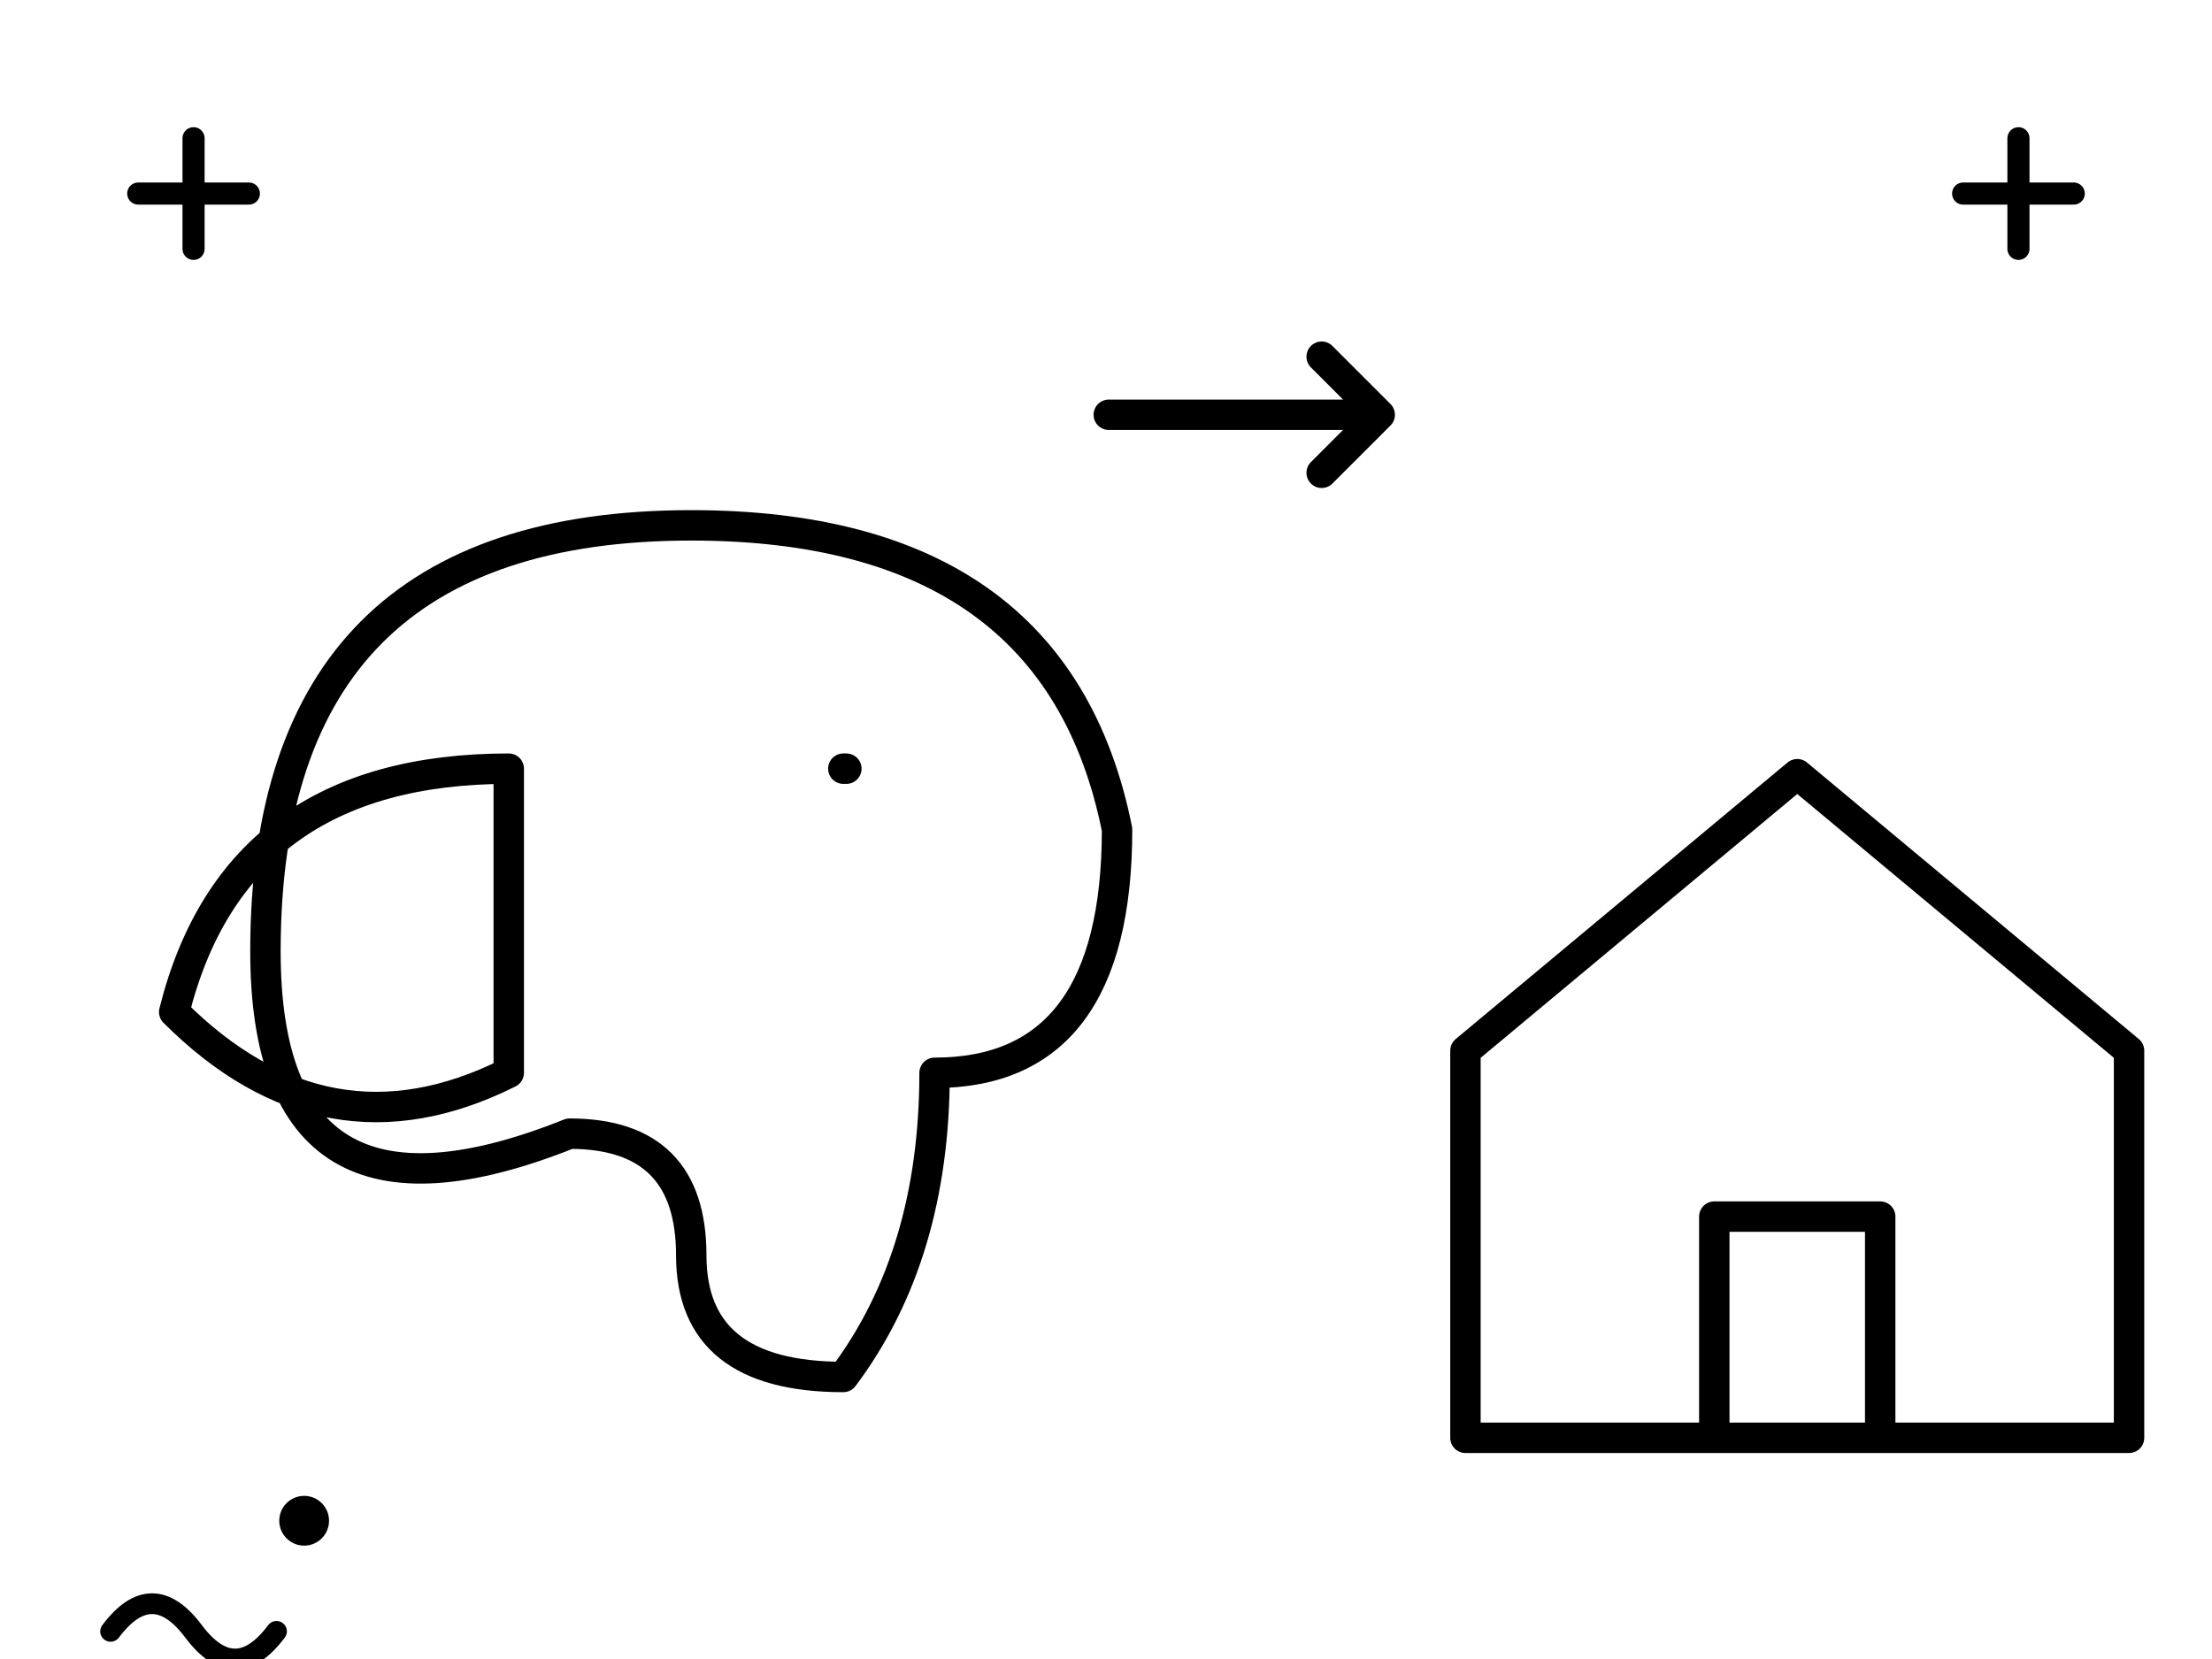
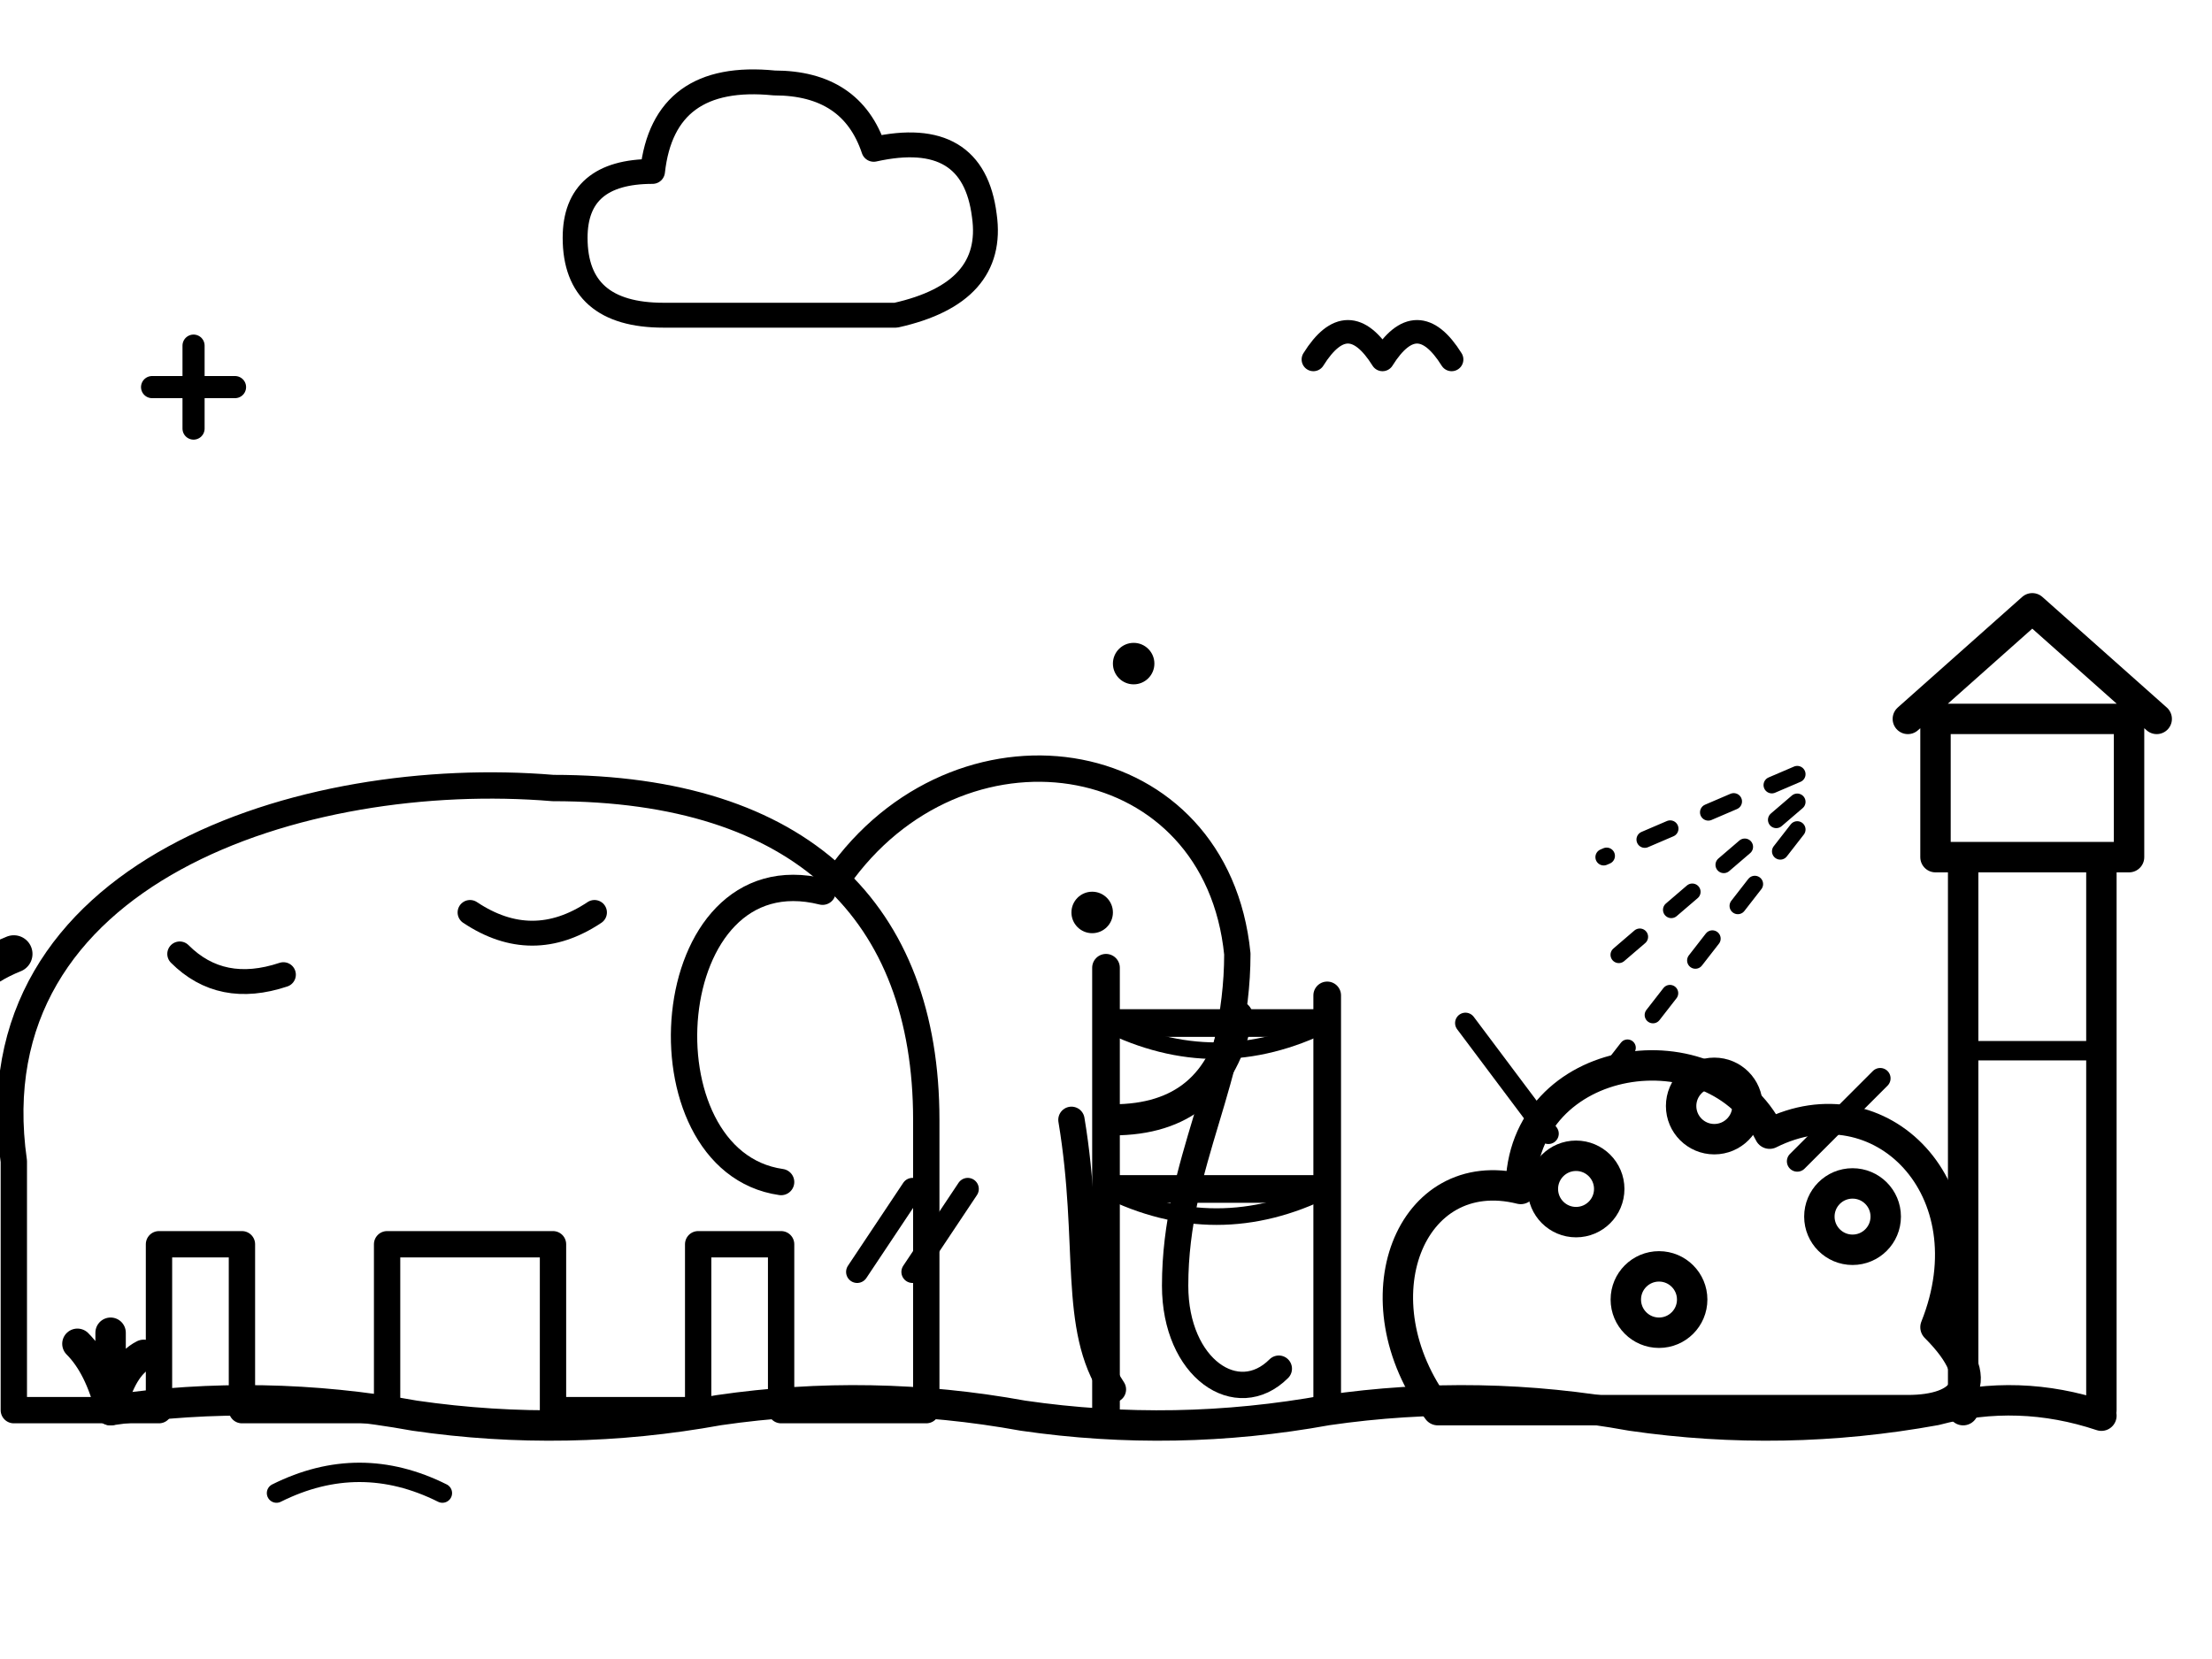
<svg xmlns="http://www.w3.org/2000/svg" viewBox="0 0 160 120" fill="none" stroke="#000" stroke-width="2.2" stroke-linecap="round" stroke-linejoin="round">
-   <g transform="translate(50 60) scale(2.2)" stroke-width="1.00">
-     <path d="M-14 4Q-14-10 0-10Q12-10 14 0Q14 8 8 8Q8 14 5 18Q0 18 0 14Q0 10-4 10Q-14 14-14 4zM-6-2Q-15-2-17 6Q-12 11-6 8zM5-2h.1" />
+   <path d="M8 102q11 -1.6 22 0.4q11 1.6 22 -0.4q11 -1.6 22 0.4q11 1.6 22 -0.4q11 -1.6 22 0.4q11 1.6 22 -0.4q6 -1.6 12 0.4" />
+   <g transform="translate(34 102) scale(1.5 1.5)" stroke-width="1.27">
+     <path d="M-22-12C-24-26-8-31 4-30C16-30 22-24 22-14V0H15V-8H11V0H4V-8H-4V0H-11V-8H-15V0H-22Z" />
+     <path d="M18-26C24-34 36-32 37-22C37-16 34-12 34-6C34-2 37 0 39-2" />
+     <path d="M29-14C30-8 29-4 31-1" />
+     <path d="M17-25C9-27 8-12 15-11" />
+     <circle cx="30" cy="-24" r="1" fill="#000" stroke="none" />
+     <path d="M31-14q5 0 6-5" stroke-width="1.5" />
+     <path d="M-22-22q-5 2-4 9" stroke-width="1.8" />
+     <path d="M-14-22q2 2 5 1M0-24q3 2 6 0" stroke-width="1.2" />
  </g>
-   <g transform="translate(130 76) scale(2.0)" stroke-width="1.10">
-     <path d="M-12 14V0L0-10L12 0V14zM-3 14V6H3V14" />
+   <path d="M80 102V70M96 102V72M80 74h16M80 86h16" stroke-width="2" />
+   <path d="M80 74q8 4 16 0M80 86q8 4 16 0" stroke-width="1.2" />
+   <path d="M62 92l4-6M66 92l4-6" stroke-width="1.6" />
+   <path d="M104 102c-6-8-2-18 6-16c0-10 14-12 18-4c8-4 16 4 12 14c4 4 2 6-2 6z" />
+   <circle cx="114" cy="86" r="2.4" />
+   <circle cx="124" cy="80" r="2.4" />
+   <circle cx="134" cy="88" r="2.4" />
+   <circle cx="120" cy="94" r="2.4" />
+   <path d="M106 74l6 8M136 78l-6 6" stroke-width="1.5" />
+   <path d="M142 102V62M152 102V62M140 62h14v-10h-14zM138 52l9-8l9 8" />
+   <path d="M142 76h10" stroke-width="1.4" />
+   <path d="M130 56l-14 6M130 58l-14 12M130 60l-14 18" stroke-width="1.2" stroke-dasharray="2 3" />
+   <g transform="translate(60 18) scale(0.8 0.8)" stroke-width="2.25">
+     <path d="M-15 6q-8 0-8-7q0-6 7-6q1-9 11-8q7 0 9 6q9-2 10 6q1 7-8 9z" />
  </g>
-   <g transform="translate(90 30) scale(0.7)" stroke-width="3.14">
-     <path d="M-14 0H14M8-6L14 0L8 6" />
-   </g>
-   <path d="M10 14H18M14 10V18" stroke-width="1.6" />
-   <path d="M142 14H150M146 10V18" stroke-width="1.6" />
-   <circle cx="22" cy="110" r="1.8" fill="#000" stroke="none" />
-   <path d="M8 118q3-4 6 0t6 0" stroke-width="1.5" />
+   <path d="M95 26q2.5 -4 5 0q2.5 -4 5 0" stroke-width="1.7" />
+   <path d="M11 28h6M14 25v6" stroke-width="1.6" />
+   <circle cx="82" cy="48" r="1.5" fill="#000" stroke="none" />
+   <path d="M8 102q-0.8 -3.2 -2.4 -4.8M8 102v-5.6M8 102q0.8 -3.2 2.4 -4" />
+   <path d="M20 108q6-3 12 0" stroke-width="1.4" />
</svg>
